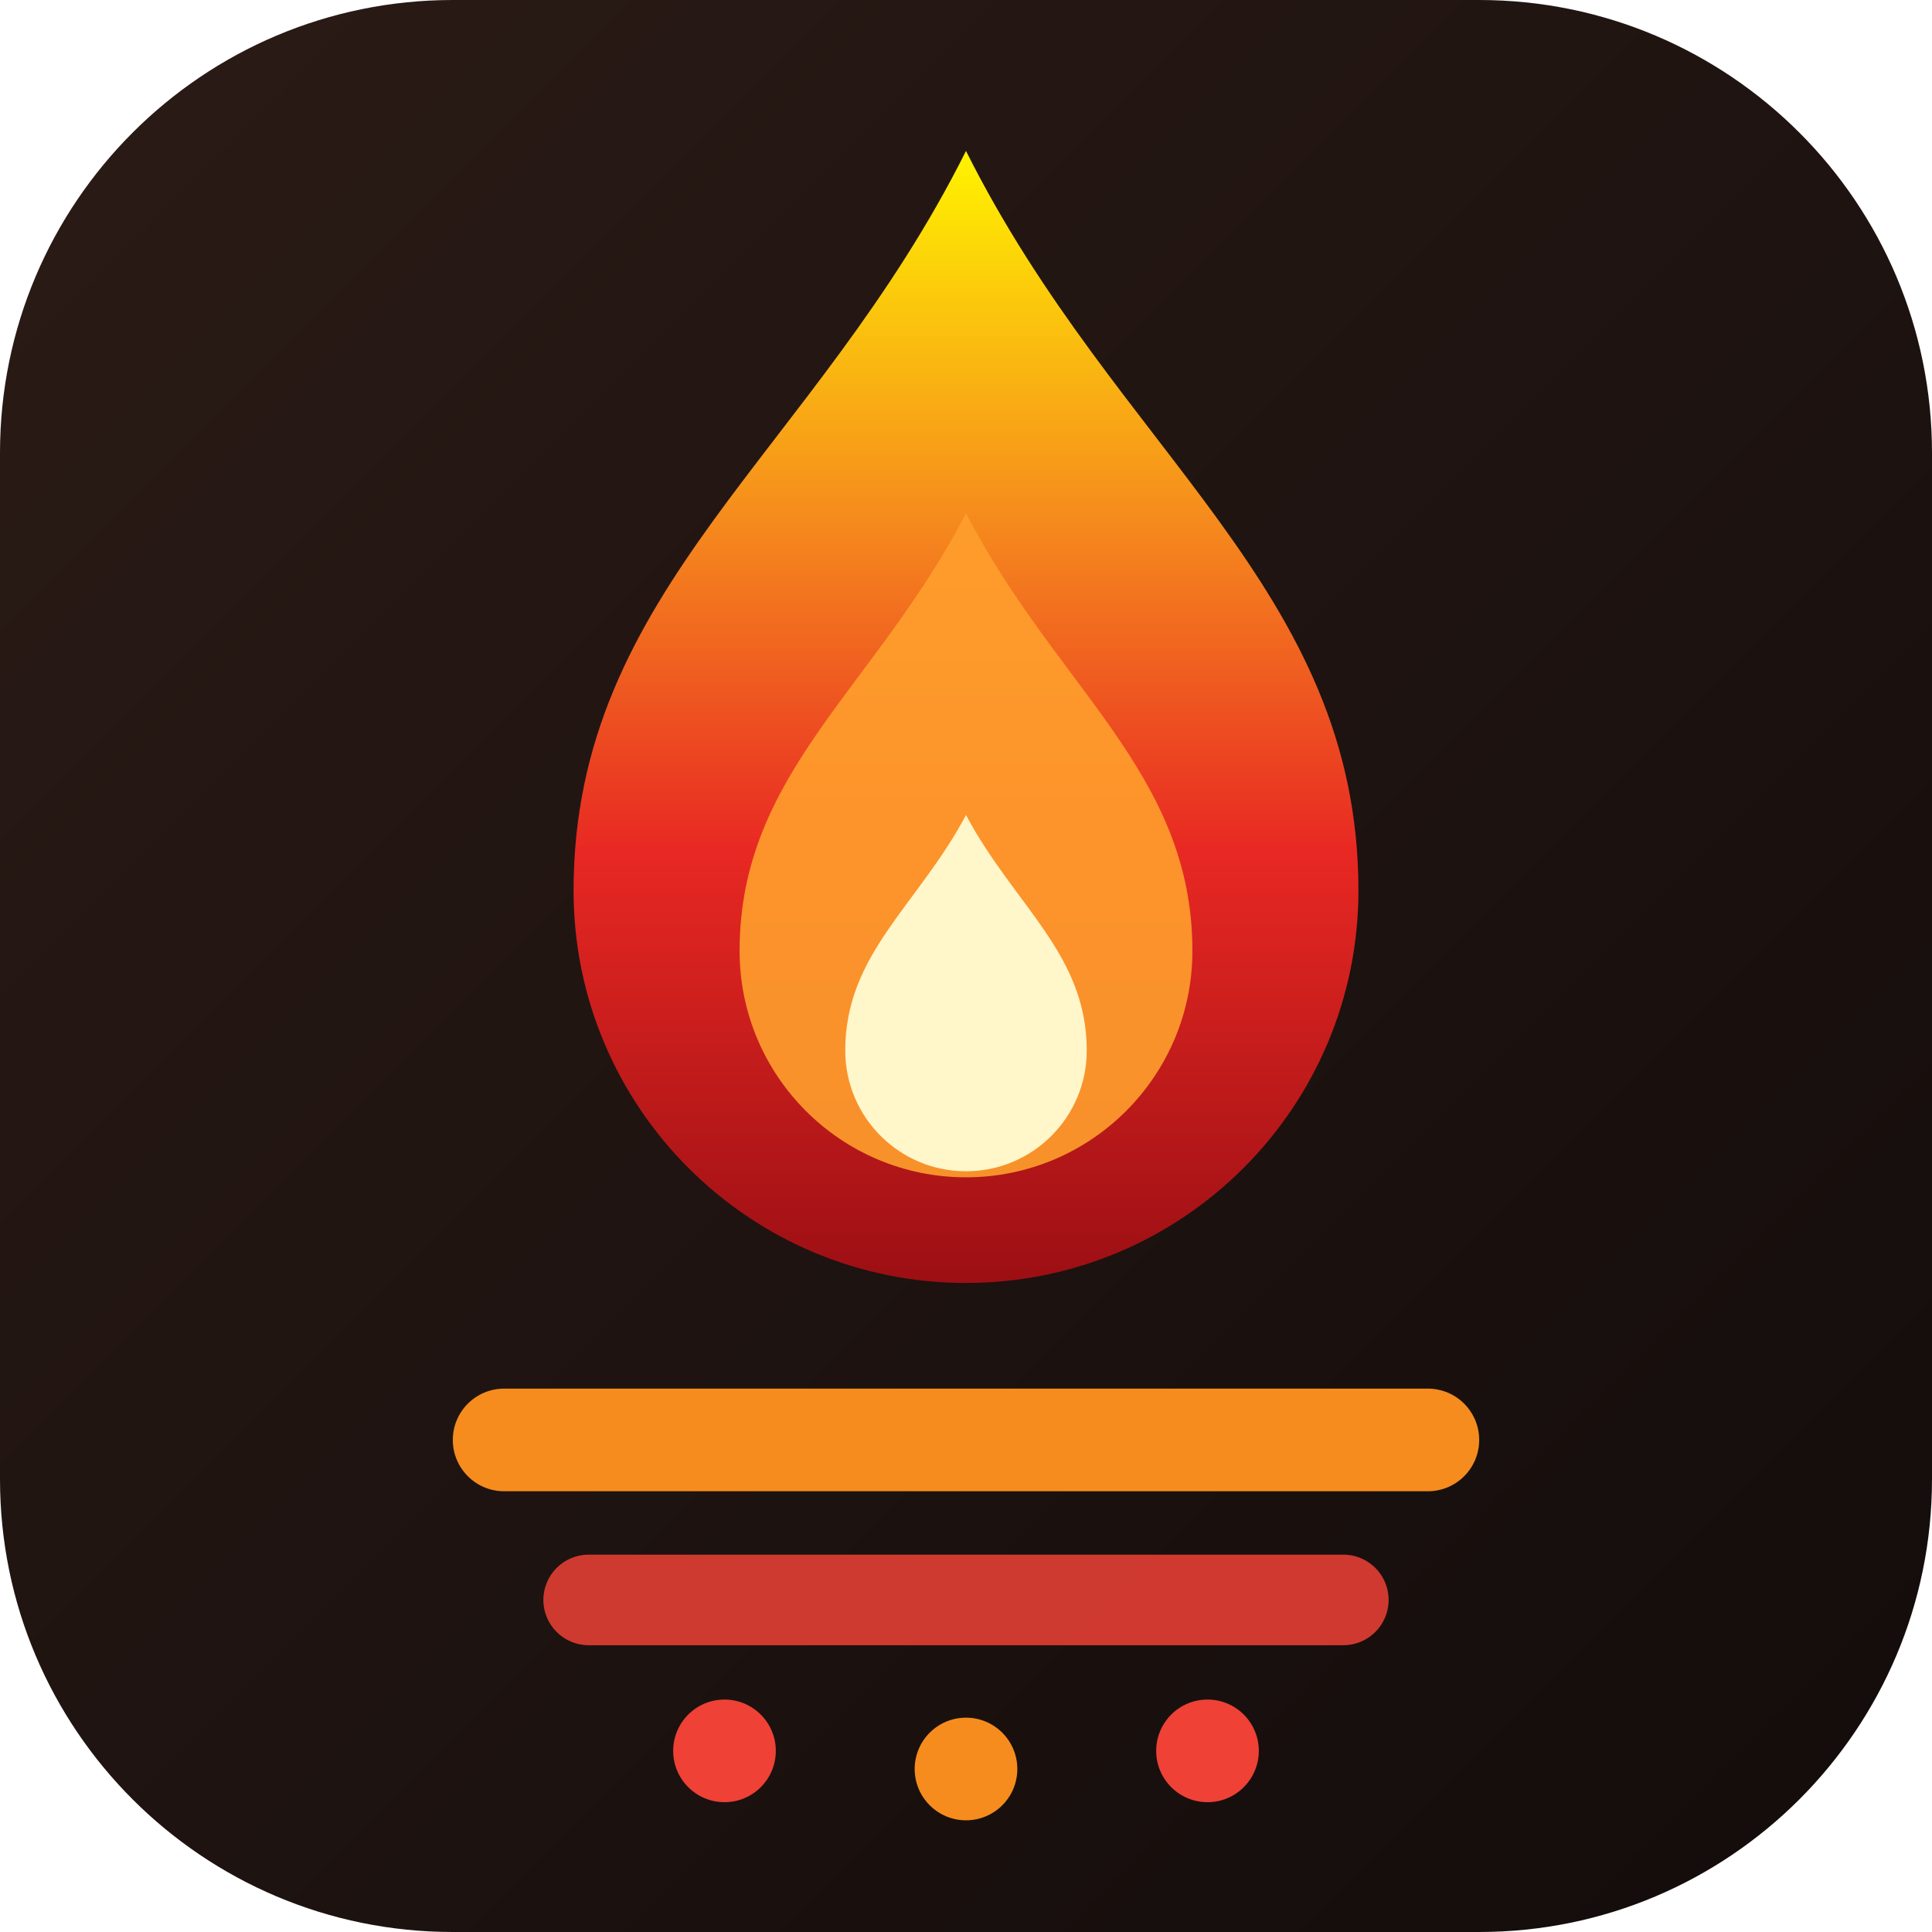
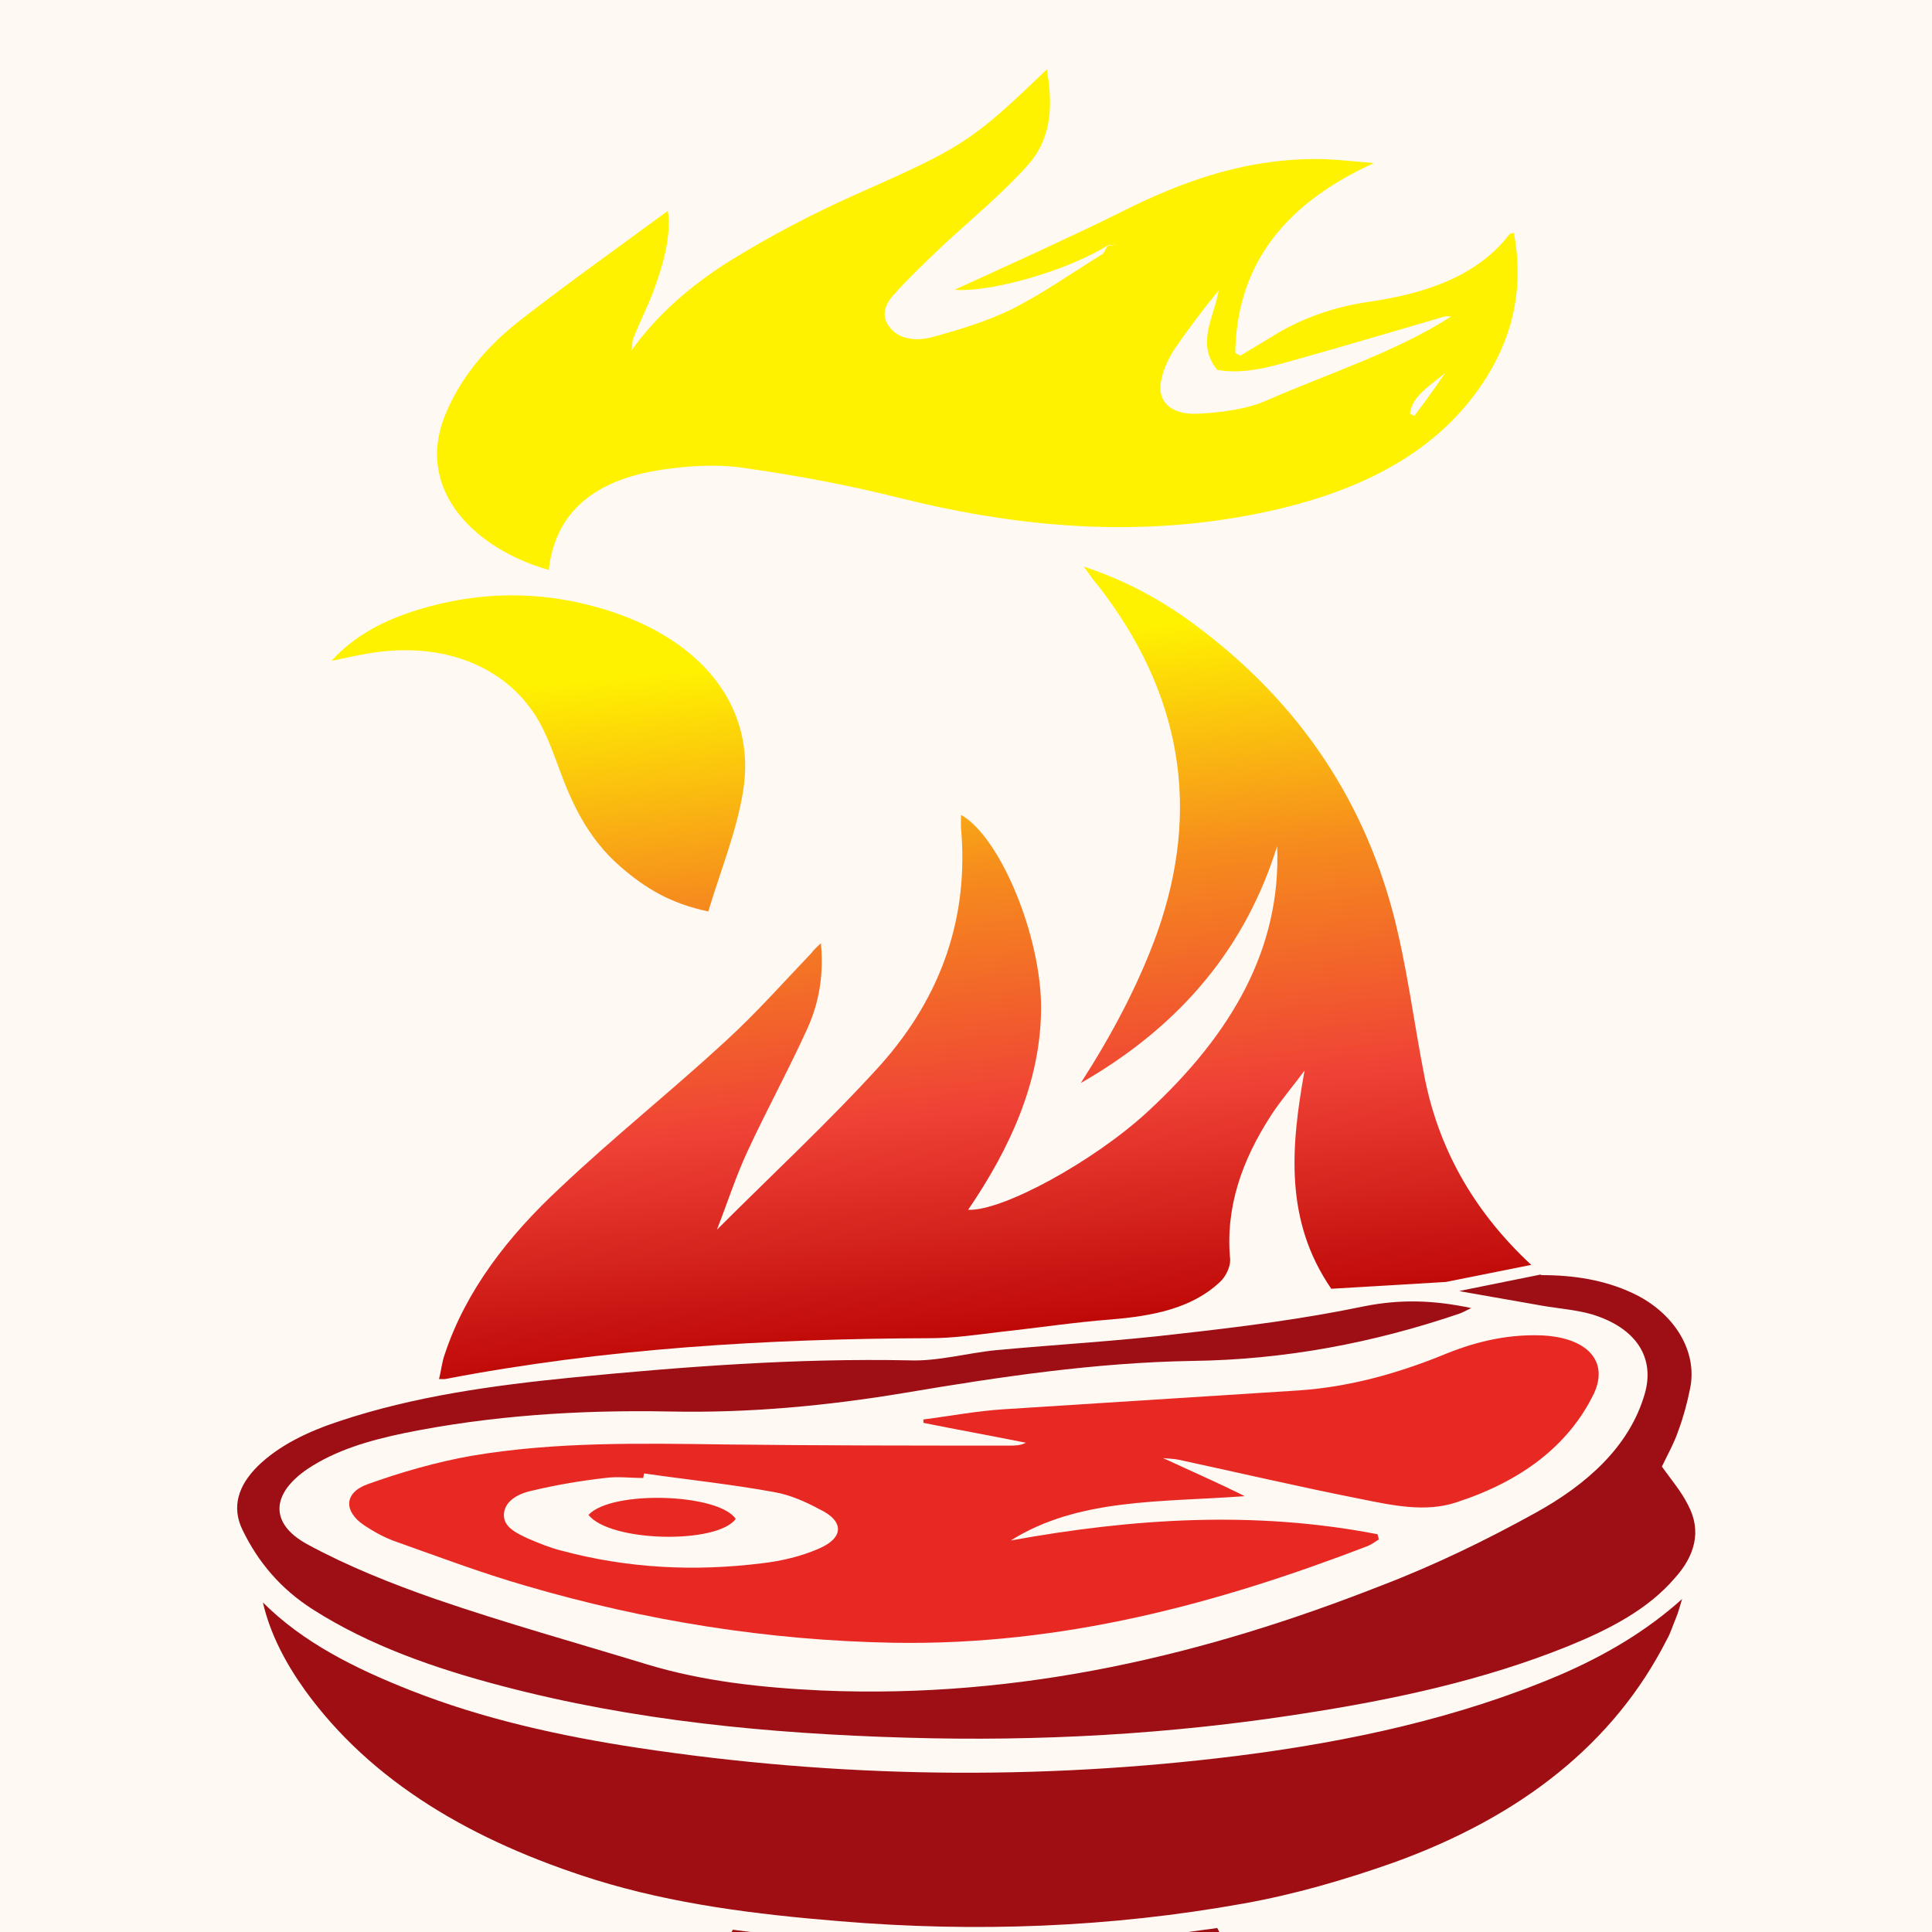
- <svg xmlns="http://www.w3.org/2000/svg" viewBox="0 0 64 64" role="img" aria-label="The Original BBQ">
-   <defs>
-     <linearGradient id="flame" x1="0" y1="1" x2="0" y2="0">
-       <stop offset="0" stop-color="#9D0F14" />
-       <stop offset=".38" stop-color="#E82823" />
-       <stop offset=".68" stop-color="#F68C1D" />
-       <stop offset="1" stop-color="#FFF200" />
-     </linearGradient>
-     <linearGradient id="tile" x1="0" y1="0" x2="1" y2="1">
-       <stop offset="0" stop-color="#2B1B16" />
-       <stop offset="1" stop-color="#120C0B" />
-     </linearGradient>
-   </defs>
-   <rect width="64" height="64" rx="15" fill="url(#tile)" />
-   <path fill="url(#flame)" d="M32 5c5 10 13 14.5 13 24.5a13 13 0 1 1-26 0C19 19.5 27 15 32 5Z" />
-   <path fill="#FF9E2C" opacity=".9" d="M32 17c3 5.8 7.5 8.6 7.5 14.5a7.5 7.5 0 1 1-15 0C24.5 25.6 29 22.8 32 17Z" />
-   <path fill="#FFF6C9" d="M32 27c1.6 3 4 4.6 4 7.8a4 4 0 1 1-8 0c0-3.2 2.4-4.8 4-7.8Z" />
-   <rect x="15" y="46" width="34" height="3.4" rx="1.7" fill="#F68C1D" />
-   <rect x="18" y="51.5" width="28" height="3" rx="1.5" fill="#EF4136" opacity=".85" />
-   <circle cx="24" cy="58" r="1.7" fill="#EF4136" />
-   <circle cx="32" cy="58.6" r="1.7" fill="#F68C1D" />
-   <circle cx="40" cy="58" r="1.7" fill="#EF4136" />
+ <svg xmlns="http://www.w3.org/2000/svg" width="512" height="512" viewBox="0 0 512 512" role="img" aria-labelledby="icon-title">
+   <rect width="512" height="512" fill="#FFF9F4" />
+   <svg x="36" y="0" width="440" height="512" viewBox="80 55 230 340" preserveAspectRatio="none">
+     <style type="text/css">
+ 	.st0{fill:url(#SVGID_1_);}
+ 	.st1{fill:#9D0F14;}
+ 	.st2{fill:url(#SVGID_2_);}
+ 	.st3{fill:#9F0E12;}
+ 	.st4{fill:#E82823;}
+ 	.st5{fill:url(#SVGID_3_);}
+ 	.st6{fill:url(#SVGID_4_);}
+ 	.st7{fill:url(#SVGID_5_);}
+ 	.st8{fill:url(#SVGID_6_);}
+ 	.st9{fill:url(#SVGID_7_);}
+ 	.st10{fill:url(#SVGID_8_);}
+ 	.st11{fill:url(#SVGID_9_);}
+ 	.st12{fill:url(#SVGID_10_);}
+ 	.st13{fill:url(#SVGID_11_);}
+ 	.st14{fill:url(#SVGID_12_);}
+ 	.st15{fill:url(#SVGID_13_);}
+ 	.st16{fill:url(#SVGID_14_);}
+ 	.st17{fill:url(#SVGID_15_);}
+ </style>
+     <g>
+       <linearGradient id="SVGID_1_" gradientUnits="userSpaceOnUse" x1="198.496" y1="295.13" x2="171.688" y2="75.301">
+         <stop offset="2.663895e-07" style="stop-color:#B70000" />
+         <stop offset="0.202" style="stop-color:#EF4136" />
+         <stop offset="0.389" style="stop-color:#F68C1D" />
+         <stop offset="0.571" style="stop-color:#FFF200" />
+       </linearGradient>
+       <path class="st0" d="M258.5,244.4c-1.5-9.7-2.4-19.4-4.4-29c-4.3-20.3-13.5-38.1-29.2-52.1c-3.9-3.4-8.2-6.3-13.6-8.6   c0.9,1.5,1.3,2.4,1.9,3.2c11.8,19.2,14.3,39.6,8.3,61.2c-2.6,9.2-6.3,18-10.6,26.5c14.3-10.4,23-24.5,27.2-41.7   c0.6,18.1-6.4,33.2-17.9,46.7c-7.5,8.8-20.2,17.6-24.9,17.3c5.9-11,10-22.6,10.1-35.2c0.1-12.9-5.7-30.5-11.1-34.3   c0,0.8,0,1.5,0,2.2c1.1,15.2-2.4,29.4-11.2,41.9c-7,9.8-14.8,19-22.6,28.9c1.5-4.9,2.6-9.3,4.2-13.7c2.7-7.4,5.8-14.6,8.4-21.9   c1.6-4.6,2.2-9.4,1.8-14.8c-0.7,0.8-1,1.2-1.3,1.7c-3.9,5.2-7.6,10.5-11.8,15.4c-7.5,8.8-15.6,17-23,25.9   c-7.3,8.6-13.1,18.2-16,29.3c-0.4,1.4-0.5,2.9-0.8,4.4c0.5,0,0.7,0,0.8,0c22.1-5.4,44.6-7.1,67.2-7.2c3.2,0,6.5-0.6,9.7-1.1   c5.1-0.7,10.3-1.7,15.4-2.2c5.7-0.6,11.1-1.9,15-6.5c0.9-1,1.5-2.7,1.5-4c-0.7-9.1,1.6-17.5,5.7-25.5c1.4-2.7,3.1-5.2,4.6-7.8   c-1.9,13.4-2.8,26.4,3.7,38.4c5.5-0.4,10.7-0.8,15.9-1.2l11.8-3C265.1,267.9,260.4,256.8,258.5,244.4z" />
+       <g>
+         <path class="st1" d="M295,319.8c-0.9-2.3-2.3-4.4-3.6-6.7c0.7-1.9,1.7-4.1,2.3-6.4c0.7-2.4,1.2-4.8,1.6-7.3    c1.1-6.6-2.2-13.4-7.9-16.8c-4-2.4-8.3-3.2-12.7-3.2c0,0,0,0-0.1-0.1l-11.3,2.9c0.1,0,0.2,0,0.4,0.1c3.7,0.8,7.5,1.7,11.2,2.5    c2.3,0.5,4.6,0.7,6.8,1.5c6.2,2.4,8.8,7.7,7.3,14.1c-2.1,9.1-7.9,15.8-15.2,20.9c-6.7,4.7-13.8,9.1-21.2,12.7    c-24.4,12.2-49.9,20-77.6,18.5c-8.3-0.5-16.4-1.6-24.2-4.6c-9.8-3.8-19.7-7.3-29.3-11.5c-6.1-2.7-12.2-5.8-17.7-9.6    c-5.4-3.7-5-9,0-13.3c3.9-3.3,8.5-5,13.4-6.3c12-3.1,24.3-4.1,36.7-3.8c11,0.3,21.9-1,32.7-3.3c13.1-2.8,26.2-5.3,39.7-5.6    c12.9-0.2,25.2-3.2,37-8.3c0.5-0.2,1-0.6,1.7-1c-5.2-1.4-9.8-1.6-14.9-0.3c-8.3,2.2-16.9,3.6-25.4,4.8c-8.5,1.3-17,1.9-25.5,2.9    c-4,0.5-8.1,2-12.1,1.8c-15.6-0.4-31.1,1.1-46.5,3c-11.1,1.4-22,3.3-32.4,7.7c-4.3,1.8-8.3,4.2-11.3,7.9    c-2.7,3.4-3.7,7.2-2.1,11.3c2.1,5.5,5.2,10.3,9.8,14c7.8,6.3,16.8,10.3,26.1,13.4c18.2,6.1,37,8.4,56,9.1    c18.4,0.7,36.7-0.6,54.8-4.2c12.8-2.5,25.2-5.9,36.9-11.9c5.8-3,11.1-6.5,14.8-12C295.9,328.9,297,324.5,295,319.8z" />
+         <path class="st1" d="M228.3,354.3c-0.1-0.2-0.2-0.5-0.3-0.7c3.3-1.8,6.5-3.5,9.8-5.3C236,352.7,232.5,354.2,228.3,354.3z" />
+         <path class="st1" d="M257.4,347.9c-3.2,1-6.6,2-10,3c4.2-5.2,8.1-10.7,15.4-12.2C261,341.8,259.3,344.7,257.4,347.9z" />
+         <path class="st1" d="M280.6,337c-2.5,1.6-5.3,2.8-8,4.3c0,0-0.1,0.1-0.1,0.1l0,0.1l0-0.1c0.1,0,0.1,0,0.2-0.1    c3.5-5,7.1-10,10.6-15c0.2,0.1,0.4,0.1,0.7,0.2c0.5,2,1,4,1.6,6.5C284,334.2,282.4,335.8,280.6,337z" />
+       </g>
+       <linearGradient id="SVGID_2_" gradientUnits="userSpaceOnUse" x1="217.837" y1="292.772" x2="191.029" y2="72.942">
+         <stop offset="2.663895e-07" style="stop-color:#B70000" />
+         <stop offset="0.202" style="stop-color:#EF4136" />
+         <stop offset="0.389" style="stop-color:#F68C1D" />
+         <stop offset="0.571" style="stop-color:#FFF200" />
+       </linearGradient>
+       <path class="st2" d="M148.7,116.6c3.5-6.2,8.2-11.4,13.6-15.7c5.5-4.3,11.3-8.2,17.3-11.6c14.7-8.3,16-9.1,26.6-22.1   c0.8,6.1,0.8,11.9-2.6,16.8c-3.5,5-7.8,9.5-11.8,14.2c-2.4,2.9-4.8,5.8-6.9,8.8c-1.2,1.7-1.7,3.8-0.4,5.7c1.3,2.1,3.7,2.3,5.6,1.7   c3.8-1.3,7.7-2.8,11.1-4.9c4.4-2.8,8.4-6.4,12.6-9.7c0.4-0.3,0.5-1,0.8-1.5c0.5-0.1,1-0.2,1.5-0.3c0,0-0.1,0.1-0.1,0.1   c0-0.1,0-0.1,0-0.2c0,0,0.1,0.1,0.1,0.1c-0.5,0.1-1,0.1-1.5,0.2c-5.2,4.2-15.9,8.3-21.2,7.8c4-2.3,7.6-4.4,11.2-6.5   c4-2.4,8-4.7,11.9-7.2c8.6-5.5,17.6-9.6,28.1-9.3c2,0.1,4.1,0.4,6.9,0.7c-13.5,7.8-19,19.2-19.2,33.4c0.2,0.2,0.5,0.3,0.7,0.5   c1.4-1.1,2.9-2.2,4.3-3.3c4-3.2,8.6-5.3,13.6-6.2c8-1.5,15-4.6,19.4-11.9c0.1-0.1,0.3-0.1,0.6-0.2c1.3,8.8,0.2,17.2-3.7,25.2   c-7,14.4-19.4,21.5-34.4,24.8c-16,3.5-31.7,1.5-47.1-3.4c-6.9-2.2-14-3.9-21.2-5.2c-3.5-0.7-7.2-0.5-10.7,0.1   c-10.2,1.6-15.7,7.6-16.6,17.8c-10-3.6-18.4-13.7-14.5-26.8c2.1-6.8,5.8-12.5,10.8-17.4c6.7-6.6,13.7-12.9,20.2-19   c0.5,4.3-0.6,9.4-2.1,14.5c-0.8,2.6-1.8,5.1-2.6,7.7C148.7,115,148.8,115.8,148.7,116.6c0-0.1,0-0.1-0.1-0.1   C148.6,116.6,148.6,116.6,148.7,116.6z M261.4,120.6c-2,2.2-4.6,4-4.9,7.2c0.2,0.1,0.4,0.3,0.6,0.4   C258.6,125.7,260,123.2,261.4,120.6C261.4,120.7,261.4,120.6,261.4,120.6z M262.2,110.7c-0.3,0-0.7-0.1-0.9,0   c-7,2.6-13.9,5.2-20.9,7.7c-3.4,1.2-6.8,2.5-10.6,1.7c-3-4.7-0.4-9.3,0.2-14c-2.2,3.4-4.2,6.8-6.1,10.3c-0.8,1.6-1.5,3.4-1.8,5.2   c-0.8,3.9,1.2,6.5,5.1,6.2c3.2-0.2,6.7-0.8,9.4-2.3C245.2,120.7,254.5,117,262.2,110.7c0,0-0.1,0-0.1,0c0-0.1,0-0.1,0-0.2   C262.2,110.6,262.2,110.7,262.2,110.7z" />
+       <path class="st3" d="M97.6,337c5.5,7,12.7,11.6,20.5,15.5c10,5,20.6,8,31.5,10.1c27.6,5.3,55.2,5.8,83,1.4   c15.6-2.5,30.7-6.7,44.6-14.2c6.4-3.5,12.1-7.8,17-13.4c-0.3,1.2-0.5,2.3-0.9,3.5c-0.4,1.2-0.7,2.5-1.2,3.6   c-7.3,18.3-20.2,31.2-37.9,39.3c-6.7,3-13.7,5.6-20.8,7.2c-18.4,4.2-37.1,5.1-55.9,3.1c-11.6-1.2-23-3-33.9-7.3   c-17-6.8-31-17.2-40.2-33.4C100.7,347.6,98.6,342.5,97.6,337z" />
+       <path class="st4" d="M274.6,290c-5-0.2-9.5,1.3-13.8,3.6c-6.3,3.2-12.8,5.5-19.8,6.1c-13.6,1.1-27.1,2.2-40.7,3.3   c-3.8,0.3-7.5,1.2-11.2,1.8c0,0.2,0,0.4,0,0.6c4.7,1.2,9.5,2.3,14.2,3.5c-0.8,0.5-1.5,0.5-2.2,0.5c-13.2,0-26.3,0-39.4-0.2   c-11.8-0.2-23.6-0.5-35.2,2c-4.9,1.1-9.8,2.9-14.4,5c-3.3,1.5-3.3,4.8-0.5,7.2c1.3,1.1,2.7,2.1,4.2,2.8c6,2.7,12,5.6,18.3,7.9   c16.4,6.1,33.4,9.6,50.9,10c23.4,0.5,44.9-6.9,65.6-17c0.6-0.3,1.1-0.8,1.6-1.2c-0.1-0.3-0.1-0.6-0.2-0.9   c-17-4.2-33.9-2.8-50.8,1.1c9.4-7.5,20.8-6.7,32.4-7.8c-1.2-0.8-1.8-1.1-2.4-1.5c-3-1.8-6-3.5-8.9-5.2c0.7,0.1,1.5,0.1,2.2,0.3   c8.4,2.3,16.8,4.8,25.2,6.9c4.3,1.1,8.9,2.4,13.2,0.6c9-3.7,15.6-10,19.1-19.2C284.1,294.4,280.9,290.3,274.6,290z M174.5,327.6   c-2.4,1.3-5,2.1-7.7,2.5c-9.4,1.5-18.7,0.9-27.8-2.2c-1.6-0.5-3.1-1.3-4.6-2.1c-1.7-1-3.6-2.1-3.4-4.5c0.2-2.3,2.1-3.5,4-4   c3.3-1,6.6-1.7,10-2.2c1.7-0.3,3.5,0,5.3,0c0-0.3,0.1-0.6,0.1-0.8c6,1.1,12.1,1.9,18.1,3.3c2.2,0.5,4.3,1.7,6.2,3   C178.2,322.7,178.1,325.7,174.5,327.6z" />
+       <path class="st3" d="M123.4,485.2c13.2-30.4,26.2-60.4,39.3-90.6c4.8,0.8,9.5,1.5,14.3,2.3c-3,6.6-6,13-9.1,19.7   c8.6,0,16.9,0,25.5,0c0-6.3,0-12.4,0-18.9c4.1,0,8.2,0,12.5,0c0,6,0,12.2,0,18.6c6,0,11.9,0,18.1,0c-3-6.5-5.9-12.9-8.9-19.5   c4.9-0.8,9.6-1.6,14.7-2.5c12.7,30.2,25.4,60.5,38.2,91c-0.8,0.2-1.2,0.4-1.7,0.4c-3.4,0.4-6.8,0.7-10.4,1.1   c-9.3-20.5-18.6-40.9-28-61.5c-4.8,0-9.6,0.1-14.4,0c-1.4,0-2.9-0.7-4.3-0.9c-1.4-0.2-2.9-0.4-4.3-0.4c-3.6,0-7.2,0.1-10.8,0.3   c-10,0.5-20.1,1-30.4,1.5c-9.4,19.9-19.1,40.2-28.8,60.7C131.2,486,127.5,485.6,123.4,485.2z M132.8,477.7c0.2-0.3,0.3-0.7,0.5-1   c0.2,0,0.4,0,0.6,0c0-0.2,0.1-0.4,0.1-0.6c1.5-2.8,3.1-5.6,4.5-8.6c2.3-5.1,4.4-10.2,6.6-15.4c0.2-0.4,0.5-0.7,0.7-1.1   c0,0,0-0.1-0.1-0.1c0,0,0,0.1,0,0.1c-0.2,0.4-0.4,0.7-0.6,1.1c-1.6,3.2-3.3,6.3-4.8,9.5c-2.2,4.8-4.2,9.6-6.3,14.4   c-0.2,0.2-0.5,0.4-0.7,0.6C133.1,477.1,132.9,477.4,132.8,477.7C132.8,477.9,132.9,477.9,132.8,477.7   C132.8,478,132.8,477.9,132.8,477.7z" />
+       <linearGradient id="SVGID_3_" gradientUnits="userSpaceOnUse" x1="150.534" y1="300.979" x2="123.726" y2="81.15">
+         <stop offset="2.663895e-07" style="stop-color:#B70000" />
+         <stop offset="0.202" style="stop-color:#EF4136" />
+         <stop offset="0.389" style="stop-color:#F68C1D" />
+         <stop offset="0.571" style="stop-color:#FFF200" />
+       </linearGradient>
+       <path class="st5" d="M107.1,171.3c3.3-4.6,7.4-7.2,12-9c8.2-3.2,16.6-3.4,24.9-0.4c14.3,5.1,22.1,17.5,20.1,32.5   c-0.9,7-3.1,13.8-4.8,21c-5.3-1.4-8.8-4.2-12-7.7c-4.9-5.3-7.1-11.9-9-18.6c-0.8-2.7-1.6-5.4-2.8-7.9c-4.5-9.2-13.3-13.4-23.3-11.2   C110.7,170.3,109.1,170.8,107.1,171.3z" />
+       <path class="st3" d="M194.5,425.8c3.5,0,7.2,0,11,0c0,15.1,0,30.3,0,45.6c-3.7,0-7.1,0-11,0C194.5,456.2,194.5,441.1,194.5,425.8z" />
+       <path d="M466.5,411.6c1.7,0,3.3,0,5,0c1.5,3.5,2.9,7,4.6,11c1.7-4,3.1-7.5,4.6-11c1.7,0,3.3,0,5.1,0c0,6,0,12,0,18.1c-1.1,0-2.2,0-3.6,0   c0-3.9,0-7.7,0-11.6c-0.2,0-0.4-0.1-0.5-0.1c-1.6,3.9-3.2,7.8-5.1,12.3c-0.8-0.9-1.6-1.4-1.9-2.1c-1.4-3.3-2.7-6.6-4.5-9.9   c0,3.8,0,7.5,0,11.4c-1.4,0-2.5,0-3.7,0C466.5,423.7,466.5,417.7,466.5,411.6z" />
+       <path d="M405.2,430.4c-1.8-4.5-3.4-8.3-4.9-12.1c-0.1,0-0.3,0-0.4,0.1c0,3.7,0,7.4,0,11.3c-1.3,0-2.4,0-3.7,0c0-5.9,0-11.9,0-18   c1.7,0,3.4,0,5.1,0c1.4,3.4,2.8,6.9,4.5,10.8c1.6-3.8,3.1-7.2,4.7-10.8c1.6,0,3.2,0,5.1,0c0,6.1,0,12,0,18.1c-1.1,0-2.2,0-3.5,0   c0-3.9,0-7.7,0-11.5c-0.2-0.1-0.4-0.1-0.6-0.2c-1.1,2.7-2.3,5.5-3.4,8.2c-0.3,0.8-0.6,1.7-1.1,2.4   C406.6,429.3,406,429.6,405.2,430.4z" />
+       <path d="M525.3,427.4c0.4,0.8,0.8,1.4,1.3,2.4c-0.9,0.5-1.7,1-2.6,1.6c-0.5-0.6-1-1.2-1.5-1.7c-7.8,1.1-11.5-0.4-13.3-5.5   c-1.6-4.4,0.1-9.1,3.9-11.5c3.8-2.3,8.8-1.7,11.9,1.5C528.5,417.5,528.6,422.5,525.3,427.4z M522.8,424.4c1.7-3.5,1-7.1-1.4-8.8   c-2.1-1.5-5.3-1.3-7.1,0.5c-2,1.9-2.4,5.7-0.8,8.2c1.3,2.2,3.6,2.9,6.1,1.9c-0.5-0.7-0.9-1.4-1.5-2.3c1-0.7,1.9-1.3,2.8-1.9   C521.7,422.9,522.2,423.6,522.8,424.4z" />
+       <path d="M359.8,423.2c1.4,2.3,2.7,4.3,4.1,6.7c-1.7,0-2.9,0-4.5,0c-1.2-2-2.5-4.2-3.8-6.4c-0.9,0-1.8,0-2.9,0c0,2.2,0,4.2,0,6.4   c-1.3,0-2.4,0-3.6,0c0-5.9,0-11.9,0-18c3.5,0,7.1-0.3,10.6,0.1c2.1,0.2,3.5,2.1,3.9,4.4c0.4,2.3-0.1,4.3-2,5.8   C361.1,422.4,360.6,422.7,359.8,423.2z M352.9,419.9c1.7,0,3.3,0.3,4.7-0.1c0.9-0.3,2-1.5,2-2.4c0-0.8-1.2-2.1-2-2.3   c-1.5-0.4-3.1-0.1-4.7-0.1C352.9,416.7,352.9,418.1,352.9,419.9z" />
+       <path d="M565.2,429.8c-1.4,0-2.6,0-4.2,0c2.4-6.1,4.8-12.1,7.2-18.1c1.6,0,3.1,0,4.8,0c2.3,5.9,4.7,11.9,7.1,18.1   c-1.5,0-2.7,0-4.1,0c-0.4-0.9-0.8-1.9-1.3-3.1c-2.6,0-5.2,0-8,0C566.2,427.7,565.8,428.7,565.2,429.8z M570.6,415.6   c-1,2.7-1.9,5.1-2.8,7.5c2,0,3.7,0,5.7,0C572.5,420.6,571.6,418.3,570.6,415.6z" />
+       <path d="M439.8,411.7c1.4,0,2.5,0,3.8,0c0,3.7-0.1,7.2,0,10.7c0.1,3.5,2.6,5.2,5.8,4.2c2.2-0.7,2.8-2.4,2.8-4.5c0-3.4,0-6.8,0-10.4   c1.3,0,2.4,0,3.6,0c0,4.4,0.3,8.7-0.1,12.9c-0.4,3.9-4,6-8.4,5.7c-4.4-0.3-7.1-2.6-7.5-6.6c-0.1-1.1-0.1-2.2-0.1-3.4   C439.8,417.5,439.8,414.7,439.8,411.7z" />
+       <path d="M553,411.7c0,4.4,0.3,8.8-0.1,13.2c-0.3,3.5-4,5.6-8.2,5.4c-4-0.2-7.2-2.4-7.5-5.8c-0.3-4.2-0.1-8.4-0.1-12.8   c1.2,0,2.2,0,3.7,0c0,3.6-0.1,7,0,10.5c0.1,3.5,2.5,5.3,5.8,4.4c2.3-0.6,2.9-2.4,2.9-4.4c0.1-3.4,0-6.9,0-10.5   C550.8,411.7,551.9,411.7,553,411.7z" />
+       <path d="M386.1,411.8c0,1,0,1.9,0,3.2c-3,0-5.8,0-8.8,0c0,1.5,0,2.6,0,4c3,0,5.8,0,8.8,0c0,1.1,0,2.1,0,3.3c-2.9,0-5.8,0-8.8,0   c0,1.5,0,2.8,0,4.3c2.9,0,5.8,0,8.8,0c0,1.3,0,2.3,0,3.3c-4.3,0-8.4,0-12.6,0c-0.1-0.7-0.2-1.2-0.2-1.8c0-5.4,0-10.7,0-16.3   C377.6,411.8,381.7,411.8,386.1,411.8z" />
+       <g>
+         <linearGradient id="SVGID_4_" gradientUnits="userSpaceOnUse" x1="669.912" y1="424.527" x2="669.912" y2="233.57">
+           <stop offset="2.663895e-07" style="stop-color:#B70000" />
+           <stop offset="0.765" style="stop-color:#ED1C24" />
+           <stop offset="1" style="stop-color:#F7941D" />
+         </linearGradient>
+         <path class="st6" d="M756.8,401.3c-0.8,1.4-1.4,2.9-2.3,4.3c-10.8,16.5-32.4,23.3-50.7,16.1c-7.1-2.8-13.4-6.9-19.2-11.8    c-4.9-4.1-9.6-8.2-14.5-12.3c-1.3-1.1-2.8-2.1-4.3-3.1c-3.7-2.5-7.7-3.8-12.3-4.1c-22.3-1.5-41.3-10-55-28.2    c-10.4-13.8-15.1-29.7-15.5-46.9c-0.4-21,5.1-40.3,19-56.5c10.4-12.1,23.9-19.4,39.5-22.8c19.2-4.1,38.1-3.2,56.4,4.4    c24.4,10.2,38.7,28.9,43.6,54.6c3.7,19.2,1.2,37.8-7.9,55.3c-6.4,12.2-15.7,21.8-27.6,28.7c-0.7,0.4-1.4,0.8-2,1.3    c-0.1,0-0.1,0.1-0.1,0.3c7.5,5.4,14.8,11.2,22.5,16.3c9.2,6.1,19.2,8.3,30,3.8C756.4,400.9,756.6,401.1,756.8,401.3z M626.2,316.8    c0.3,3.8,0.4,7.7,0.9,11.6c1,8.9,2.9,17.5,6.7,25.7c10.8,22.8,39.8,22.3,52.1,5.2c3.6-5.1,6.2-10.6,8-16.6    c4.8-16,5.7-32.3,3.6-48.7c-1.1-8.6-3.1-17-7.1-24.8c-7.3-14.1-22.2-20.5-37.1-15.7c-10,3.2-16,10.6-19.8,19.9    C627.7,287.2,626.4,301.8,626.2,316.8z" />
+         <linearGradient id="SVGID_5_" gradientUnits="userSpaceOnUse" x1="514.006" y1="387.637" x2="514.006" y2="236.135">
+           <stop offset="2.663895e-07" style="stop-color:#B70000" />
+           <stop offset="0.765" style="stop-color:#ED1C24" />
+           <stop offset="1" style="stop-color:#F7941D" />
+         </linearGradient>
+         <path class="st7" d="M447.1,381.5c8.9-3.3,11.3-10.4,11.3-19c0-34,0-67.9,0-101.9c0-2.5-0.2-5-0.8-7.4c-1.4-5.5-4.7-9.4-10.4-11.1    c0-1.9,0-3.8,0-6c0.9,0,1.8,0,2.6,0c23.6,0,47.3-0.1,70.9,0c10.8,0,21.4,1.2,31.5,5.7c10.3,4.6,17.6,11.8,19.8,23.3    c2.7,14.6-4.7,28.4-18.6,33.9c-2.5,1-5.1,1.8-7.6,2.6c3.8,1.4,7.9,2.5,11.6,4.2c17.2,7.7,24.9,23,23.3,41    c-1.9,21.1-16.3,34.5-36.5,38.7c-5.8,1.2-11.9,1.9-17.9,1.9c-25.6,0.2-51.3,0.1-76.9,0.1c-0.7,0-1.4-0.1-2.2-0.1    C447.1,385.4,447.1,383.5,447.1,381.5z M501.2,370.3c4.8,0,9.6,0.4,14.4-0.1c11.5-1,19.8-7.9,22.2-18.8c0.9-4.1,1-8.6,0.7-12.9    c-0.7-9.1-4.9-16.3-13.1-20.8c-7.5-4.1-15.7-4.3-24.2-3.8C501.2,332.8,501.2,351.6,501.2,370.3z M501.2,252.7    c0,15.2,0,29.8,0,44.3c3.2,0,6.1,0.3,9.1,0c12.3-1.3,18.8-7.5,19.9-19.7c1-11.3-3.7-21.3-16.4-23.6    C509.8,252.8,505.6,253,501.2,252.7z" />
+         <linearGradient id="SVGID_6_" gradientUnits="userSpaceOnUse" x1="380.545" y1="387.63" x2="380.545" y2="236.156">
+           <stop offset="2.663895e-07" style="stop-color:#B70000" />
+           <stop offset="0.765" style="stop-color:#ED1C24" />
+           <stop offset="1" style="stop-color:#F7941D" />
+         </linearGradient>
+         <path class="st8" d="M312.8,387.6c0-2.1,0-4,0-6c9.1-3.3,11.2-10.7,11.2-19.4c0-34,0-67.9,0-101.9c0-2.2-0.2-4.5-0.7-6.7    c-1.3-5.6-4.8-9.5-10.5-11.4c0-1.9,0-3.8,0-5.8c0.5-0.1,1.1-0.2,1.6-0.2c25.2,0,50.3-0.1,75.5,0.1c10.7,0.1,21.2,2,30.9,7    c14.2,7.3,20.8,22.2,16.1,37.2c-2.7,8.7-8.9,14.5-17.1,18.2c-2.8,1.3-5.8,2.1-9,3.3c2,0.6,4,1.1,5.9,1.6    c9.9,2.9,18.7,7.7,24.7,16.4c11.8,17,7.6,42.4-9.1,55.6c-9.5,7.5-20.6,11-32.5,11.6c-11.6,0.6-23.2,0.5-34.8,0.5    c-16.6,0.1-33.2,0-49.8,0C314.5,387.6,313.8,387.6,312.8,387.6z M364.7,370.4c4.6,0,9.2,0.2,13.7,0c14.7-0.7,23.6-8.8,25.7-23.2    c1.8-11.8-3-22.9-12.3-28.5c-8.4-5-17.6-5.2-27.1-4.7C364.7,332.9,364.7,351.6,364.7,370.4z M364.7,297.4    c4.6-0.3,8.9-0.2,13.2-0.9c10-1.5,15.9-7.3,17.6-17.2c0.5-2.7,0.4-5.6,0.1-8.4c-0.8-7.6-4.5-13.2-11.6-16.3    c-6.1-2.7-12.6-2.2-19.2-2C364.7,267.5,364.7,282.2,364.7,297.4z" />
+         <linearGradient id="SVGID_7_" gradientUnits="userSpaceOnUse" x1="357.99" y1="216.138" x2="357.99" y2="163.51">
+           <stop offset="2.663895e-07" style="stop-color:#B70000" />
+           <stop offset="0.765" style="stop-color:#ED1C24" />
+           <stop offset="1" style="stop-color:#F7941D" />
+         </linearGradient>
+         <path class="st9" d="M399.2,216.1c-5.7,0-11,0-16.3,0c0-7.2,0-14.2,0-21.3c0-1.7,0-3.4-0.2-5c-0.2-2.4-1.8-3.7-4-3.5    c-2.3,0.2-4,1.7-4,3.9c0,6.7-0.1,13.5,0.1,20.2c0,1.3,1.2,2.6,1.8,3.9c0.2,0.5,0.5,0.9,1.1,1.7c-6.7,0-13,0-19.7,0    c0.5-0.7,0.7-1.5,1.2-1.8c1.7-1,2.5-2.4,2.5-4.3c0-12.3,0-24.5,0-36.8c0-2-0.7-3.6-3.1-4.3c0.4,3.8,0.8,7.4,1.2,11    c-0.8,0-1.4,0-2.2,0c-2.1-5.1-5.7-7.8-11.8-6.7c0,3.8,0,7.6,0,11.3c0,7.7,0,15.4,0,23.1c0,2.9,0.7,5.2,3.5,6.5    c0.5,0.2,0.8,1.1,1.4,2.1c-8.5,0-16.4,0-24.3,0c-0.2-0.2-0.3-0.3-0.5-0.5c0.5-0.6,0.9-1.3,1.6-1.7c2-1.1,3.2-2.7,3.2-5    c0-11.8,0-23.6-0.1-35.3c0-0.1-0.1-0.3-0.2-0.4c-5.4-0.9-8.4,0.8-11.6,6.5c-0.6,0-1.2,0-2.1,0c0.5-4.6,1.1-9.1,1.7-13.9    c1,0,1.8,0,2.7,0c12.5,0,25,0.3,37.5,0c4.8-0.1,9.5-1.4,14.2-2.1c0.5-0.1,0.9-0.1,1.6-0.2c0,6,0,11.9,0,18.2    c1.1-0.8,1.9-1.4,2.7-2c3-2,6.3-2.8,9.8-2.3c4.9,0.6,8.3,3.7,8.6,8.5c0.4,7,0.3,14.1,0.3,21.1c0,2.9-0.5,5.9,2.9,7.5    C399.1,214.7,399.1,215.4,399.2,216.1z" />
+         <linearGradient id="SVGID_8_" gradientUnits="userSpaceOnUse" x1="568.611" y1="231.411" x2="568.611" y2="176.173">
+           <stop offset="2.663895e-07" style="stop-color:#B70000" />
+           <stop offset="0.765" style="stop-color:#ED1C24" />
+           <stop offset="1" style="stop-color:#F7941D" />
+         </linearGradient>
+         <path class="st10" d="M592.9,177.7c0,3.5,0,6.5,0,9.5c0,7.3,0,14.6,0,21.9c0,2.1,0.2,4,2.3,5.2c0.4,0.2,0.5,1.1,0.9,2.1    c-6.5,0-12.6,0-18.6,0c-1.5,9.3-5.3,13.1-14.7,14.6c-5.1,0.8-10.3,0.6-15.1-1.3c-1.9-0.8-3.8-2.1-5.2-3.7    c-2.2-2.6-1.5-6.4,1.4-8.4c1-0.7,2.2-1.3,3.2-1.9c-5.8-4.6-3.4-9.2,2.2-12.6c-0.4-0.2-0.7-0.5-1-0.7    c-9.1-4-9.6-16.5-0.9-22.1c4.8-3.1,10.1-3.8,15.5-2.4c4.5,1.2,8.7,1.3,12.7-1.4c0.4-0.2,0.9-0.3,1.5-0.4c0,1.3,0,2.4,0,3.9    C582.3,179.3,587.4,178.5,592.9,177.7z M577,214.6c2.4-0.9,3.2-2.6,3.1-4.9c0-7.2,0-14.4,0-21.6c0-1,0.1-2.1-0.3-2.8    c-0.6-1.1-1.7-2-2.7-3.2c-0.5,1.1-0.7,1.6-0.9,2.1c-1.3,0.1-2.5,0.1-3.9,0.2c0.3,0.5,0.5,1,0.7,1.4c3.5,6.7,0.9,14.1-6.1,16.8    c-2.6,1-5.6,1.2-8.4,1.6c-1.3,0.2-2.6,0.1-2.6,2c0.3,0.2,0.6,0.5,0.8,0.5c1.6,0.1,3.2,0.2,4.8,0.3    C567.8,207.3,574,207.8,577,214.6z M553,191c0.5,1.7,0.7,3.8,1.7,5.5c0.6,1.1,2.3,2.2,3.5,2.2c1.2,0,2.9-1.2,3.5-2.3    c1.9-3.4,1.8-7.2-0.2-10.5c-0.6-1.1-2.3-2.2-3.5-2.2c-1.2,0-2.8,1.2-3.5,2.3C553.7,187.2,553.6,189.1,553,191z M554.7,216.8    c-2,1.3-3,2.8-2.6,5c0.5,2.1,2.1,3.2,4,3.3c2.5,0.1,5.1,0,7.5-0.7c1.2-0.3,2.6-2.3,2.5-3.5c-0.1-1.1-1.8-2.7-3.1-3    C560.3,217.2,557.4,217.1,554.7,216.8z" />
+         <linearGradient id="SVGID_9_" gradientUnits="userSpaceOnUse" x1="663.536" y1="217.344" x2="663.536" y2="161.547">
+           <stop offset="2.663895e-07" style="stop-color:#B70000" />
+           <stop offset="0.765" style="stop-color:#ED1C24" />
+           <stop offset="1" style="stop-color:#F7941D" />
+         </linearGradient>
+         <path class="st11" d="M674.2,211.6c0.1-1.2,0.4-2.4,0.4-3.5c0-11.1,0-22.3,0.1-33.4c0-3.5-0.7-6.4-4.5-7.4c0-0.9,0-1.7,0-2.5    c5.8-1.1,11.4-2.2,17.3-3.3c0.1,0.9,0.2,1.6,0.2,2.4c0,14.6,0,29.2,0,43.7c0,2.7-0.2,5.4,2.9,6.7c0.3,0.1,0.4,0.9,0.6,1.4    c-3.2,1-18.3,0.6-19.9-0.3c-1.9,0.4-3.7,0.6-5.5,1c-3.5,0.8-6.6,0.6-8-3.8c-3.7,3.8-7.9,5.4-12.9,4.4c-4-0.8-7.2-2.9-8.2-7.1    c-1.1-4.4-0.3-8.5,3.2-11.6c3.5-3.1,7.9-4,12.3-5c1.6-0.3,3.1-0.6,4.6-0.9c1-6-1.6-8.9-7.5-8.3c-3.7,0.4-6.5,2.1-8.2,5.5    c-0.4,0.8-1.3,1.3-1.9,2c-0.3-0.2-0.5-0.3-0.8-0.5c0.2-3.6,0.3-7.3,0.5-11c7.4-2.6,14.7-3.8,22.3-1.6c5.3,1.6,8.3,5.7,8.3,11.3    c0,6.2-0.1,12.5,0,18.7C669.5,211.8,671.1,212.9,674.2,211.6z M656.9,197.7c-4.4,0.8-6.6,2.3-7.8,4.9c-1.1,2.5-0.5,5.2,1.4,6.5    c2,1.3,4.3,0.8,6.4-1.5C656.9,204.4,656.9,201.1,656.9,197.7z" />
+         <linearGradient id="SVGID_10_" gradientUnits="userSpaceOnUse" x1="468.882" y1="217.37" x2="468.882" y2="164.521">
+           <stop offset="2.663895e-07" style="stop-color:#B70000" />
+           <stop offset="0.765" style="stop-color:#ED1C24" />
+           <stop offset="1" style="stop-color:#F7941D" />
+         </linearGradient>
+         <path class="st12" d="M494.9,190.7c-0.1,16-10.8,26.8-26.7,26.7c-14.3-0.1-25.4-11.7-25.3-26.5c0.1-14.9,11.6-26.4,26.1-26.3    C483.9,164.6,495,175.8,494.9,190.7z M480.5,190.9c-0.4-4.8-0.7-9.5-3.2-13.8c-1.8-3.1-4.1-5.3-7.9-5.5c-4.2-0.2-7,2.2-8.8,5.6    c-3,5.7-3.5,11.8-2.5,18c0.6,3.6,1.5,7.3,3.3,10.4c3.6,6.2,11.2,6.1,15.3,0.1c1-1.5,1.9-3.2,2.2-5    C479.6,197.6,480,194.2,480.5,190.9z" />
+         <linearGradient id="SVGID_11_" gradientUnits="userSpaceOnUse" x1="518.547" y1="216.108" x2="518.547" y2="177.395">
+           <stop offset="2.663895e-07" style="stop-color:#B70000" />
+           <stop offset="0.765" style="stop-color:#ED1C24" />
+           <stop offset="1" style="stop-color:#F7941D" />
+         </linearGradient>
+         <path class="st13" d="M538.4,177.7c0,1.2,0,2,0,2.9c0,9.4,0,18.8,0,28.1c0,2.2,0.1,4.3,2.4,5.6c0.4,0.2,0.5,1,0.8,1.8    c-6.5,0-12.5,0-19.1,0c0.5-0.9,0.9-1.4,1.2-2c0.7-1.3,1.9-2.6,1.9-3.8c0.2-7.8,0.1-15.5,0.1-23.3c0-2-0.7-3.6-3-4.4    c-0.3,2.7-0.7,5.3-1.1,8.4c-1-0.9-1.5-1.4-2-1.8c-1.6-1.3-3.5-1.8-5.1-0.7c-1.3,0.9-2.6,2.6-2.7,4.1c-0.3,5.8-0.1,11.5-0.1,17.3    c0,1.9,0.6,3.4,2.4,4.4c0.5,0.3,0.7,1,1.3,1.9c-6.9,0-13.1,0-19.9,0c0.4-0.8,0.6-1.7,1-1.9c1.8-1,2.4-2.6,2.4-4.4    c0-7.5,0-14.9-0.1-22.4c0-2.5-0.7-4.6-3.4-5.4c0-0.8,0-1.4,0-2.2c5-0.7,9.8-1.4,14.9-2.2c0.3,1.9,0.5,3.5,0.7,5    c1.5-1.4,2.9-3.3,4.7-4.2c1.8-0.9,4-0.8,6-1.1c0.4,1.3,0.6,1.9,0.8,2.7C527.8,179.3,532.9,178.5,538.4,177.7z" />
+         <linearGradient id="SVGID_12_" gradientUnits="userSpaceOnUse" x1="616.351" y1="216.126" x2="616.351" y2="177.31">
+           <stop offset="2.663895e-07" style="stop-color:#B70000" />
+           <stop offset="0.765" style="stop-color:#ED1C24" />
+           <stop offset="1" style="stop-color:#F7941D" />
+         </linearGradient>
+         <path class="st14" d="M636.4,216.1c-5.4,0-10.6,0-15.6,0c0-7.5,0-14.9,0-22.4c0-1.3,0-2.6-0.2-3.8c-0.4-2.6-1.9-3.7-4.3-3.5    c-2.3,0.2-3.7,1.7-3.7,4.2c0,6.5-0.1,13,0,19.5c0,1.4,1.1,2.8,1.7,4.2c0.2,0.5,0.6,0.9,1.2,1.8c-6.5,0-12.4,0-18.8,0    c0.4-0.7,0.5-1.5,0.9-1.8c1.7-1.1,2.1-2.7,2.1-4.6c0-7.4,0-14.7,0-22.1c0-2.6-0.9-4.5-3.5-5.4c0-0.7,0-1.3,0-2.2    c5.1-0.8,10.2-1.5,15.7-2.4c0,1.6,0,3,0,4.9c0.9-0.7,1.3-1,1.8-1.4c3-2.8,6.5-4,10.6-3.7c5.1,0.4,8.9,3.8,9.1,8.8    c0.3,6.9,0.2,13.8,0.3,20.7c0,2.9-0.6,6,2.6,8C636.4,215,636.3,215.4,636.4,216.1z" />
+         <linearGradient id="SVGID_13_" gradientUnits="userSpaceOnUse" x1="415.844" y1="217.321" x2="415.844" y2="177.475">
+           <stop offset="2.663895e-07" style="stop-color:#B70000" />
+           <stop offset="0.765" style="stop-color:#ED1C24" />
+           <stop offset="1" style="stop-color:#F7941D" />
+         </linearGradient>
+         <path class="st15" d="M433.2,199c-7.1,0-14,0-20.9,0c-0.4,4.9,2.5,9.2,7,10.4c4.7,1.3,8.8-0.5,13.3-2.9c-0.1,0.9,0,1.8-0.3,2.6    c-2.4,6.1-7.7,7.9-13.5,8.2c-12.9,0.7-22.1-10.1-20-23.1c1.5-9.1,6.6-14.9,14.6-16.3c10.2-1.9,18.4,4,19.8,14.3    C433.4,194.3,433.2,196.4,433.2,199z M421.9,192.9c-0.5-2.3-0.6-4.5-1.6-6.3c-0.6-1.2-2.3-2.4-3.6-2.5c-1.1-0.1-2.9,1.2-3.4,2.3    c-1,1.9-1.3,4.1-2,6.5C415.1,192.9,418.2,192.9,421.9,192.9z" />
+         <linearGradient id="SVGID_14_" gradientUnits="userSpaceOnUse" x1="585.545" y1="175.499" x2="585.545" y2="161.542">
+           <stop offset="2.663895e-07" style="stop-color:#B70000" />
+           <stop offset="0.765" style="stop-color:#ED1C24" />
+           <stop offset="1" style="stop-color:#F7941D" />
+         </linearGradient>
+         <path class="st16" d="M585.6,175.5c-3.6,0.1-6.8-3.1-6.9-6.9c-0.1-3.7,3-7,6.7-7.1c3.8-0.1,6.9,2.9,7,6.7    C592.5,172.1,589.4,175.4,585.6,175.5z" />
+         <linearGradient id="SVGID_15_" gradientUnits="userSpaceOnUse" x1="530.86" y1="175.479" x2="530.86" y2="161.55">
+           <stop offset="2.663895e-07" style="stop-color:#B70000" />
+           <stop offset="0.765" style="stop-color:#ED1C24" />
+           <stop offset="1" style="stop-color:#F7941D" />
+         </linearGradient>
+         <path class="st17" d="M537.7,168.5c0,4.1-3.1,7.1-7,7c-3.8-0.1-6.7-3.3-6.7-7.1c0.1-3.8,3.2-6.8,6.9-6.8    C534.8,161.6,537.7,164.6,537.7,168.5z" />
+       </g>
+       <path d="M326,411.6c3.2,0,6.3-0.2,9.4,0c2.9,0.2,4.9,2.8,4.9,5.8c-0.1,3.2-2.1,5.5-5.3,5.7c-1.7,0.1-3.5,0-5.5,0c0,2.3,0,4.3,0,6.5   c-1.3,0-2.3,0-3.5,0C326,423.9,326,417.9,326,411.6z M329.6,419.8c1.6,0,3.2,0.3,4.6-0.1c0.9-0.3,2-1.6,2.1-2.6   c0.1-0.6-1.4-1.8-2.3-2c-1.3-0.4-2.8-0.1-4.4-0.1C329.6,416.7,329.6,418.2,329.6,419.8z" />
+       <path d="M647.8,411.7c1.5,2.3,3,4.6,4.7,7.2c1.5-2.4,3-4.8,4.6-7.2c1.3,0,2.6,0,4.3,0c-3.1,5.8-8.9,10.5-6.6,18.1   c-0.9,0.1-1.3,0.2-1.6,0.2c-0.7,0-1.4,0-2.7,0c2.1-7.6-3.5-12.3-6.7-18.2C645.2,411.7,646.4,411.7,647.8,411.7z" />
+       <path d="M636.3,415c-1.7,0-3.3,0-5.1,0c0,5,0,9.8,0,14.7c-1.3,0-2.3,0-3.8,0c0-4.8,0-9.7,0-14.8c-1.9,0-3.5,0-5.2,0   c0-1.2,0-2.1,0-3.2c4.6,0,9.2,0,14,0C636.3,412.6,636.3,413.6,636.3,415z" />
+       <path d="M588.5,411.7c1.2,0,2.2,0,3.6,0c0,4.9,0,9.8,0,14.9c2.8,0,5.3,0,7.9,0c0,1.2,0,2.1,0,3.2c-3.8,0-7.6,0-11.5,0   C588.5,423.8,588.5,417.9,588.5,411.7z" />
+       <path d="M612.8,429.8c-1.3,0-2.3,0-3.4,0c0-6.1,0-12,0-18.1c1.1,0,2.2,0,3.4,0C612.8,417.7,612.8,423.7,612.8,429.8z" />
+       <path d="M429.4,429.9c-1.2,0-2.1,0-3.3,0c0-6.1,0-12.1,0-18.2c1.1,0,2.1,0,3.3,0C429.4,417.7,429.4,423.7,429.4,429.9z" />
+       <path class="st4" d="M142.7,321.6c3.2-4.4,18-3.8,20.4,0.7C160.5,326.8,145.7,326.4,142.7,321.6z" />
+     </g>
+   </svg>
</svg>
